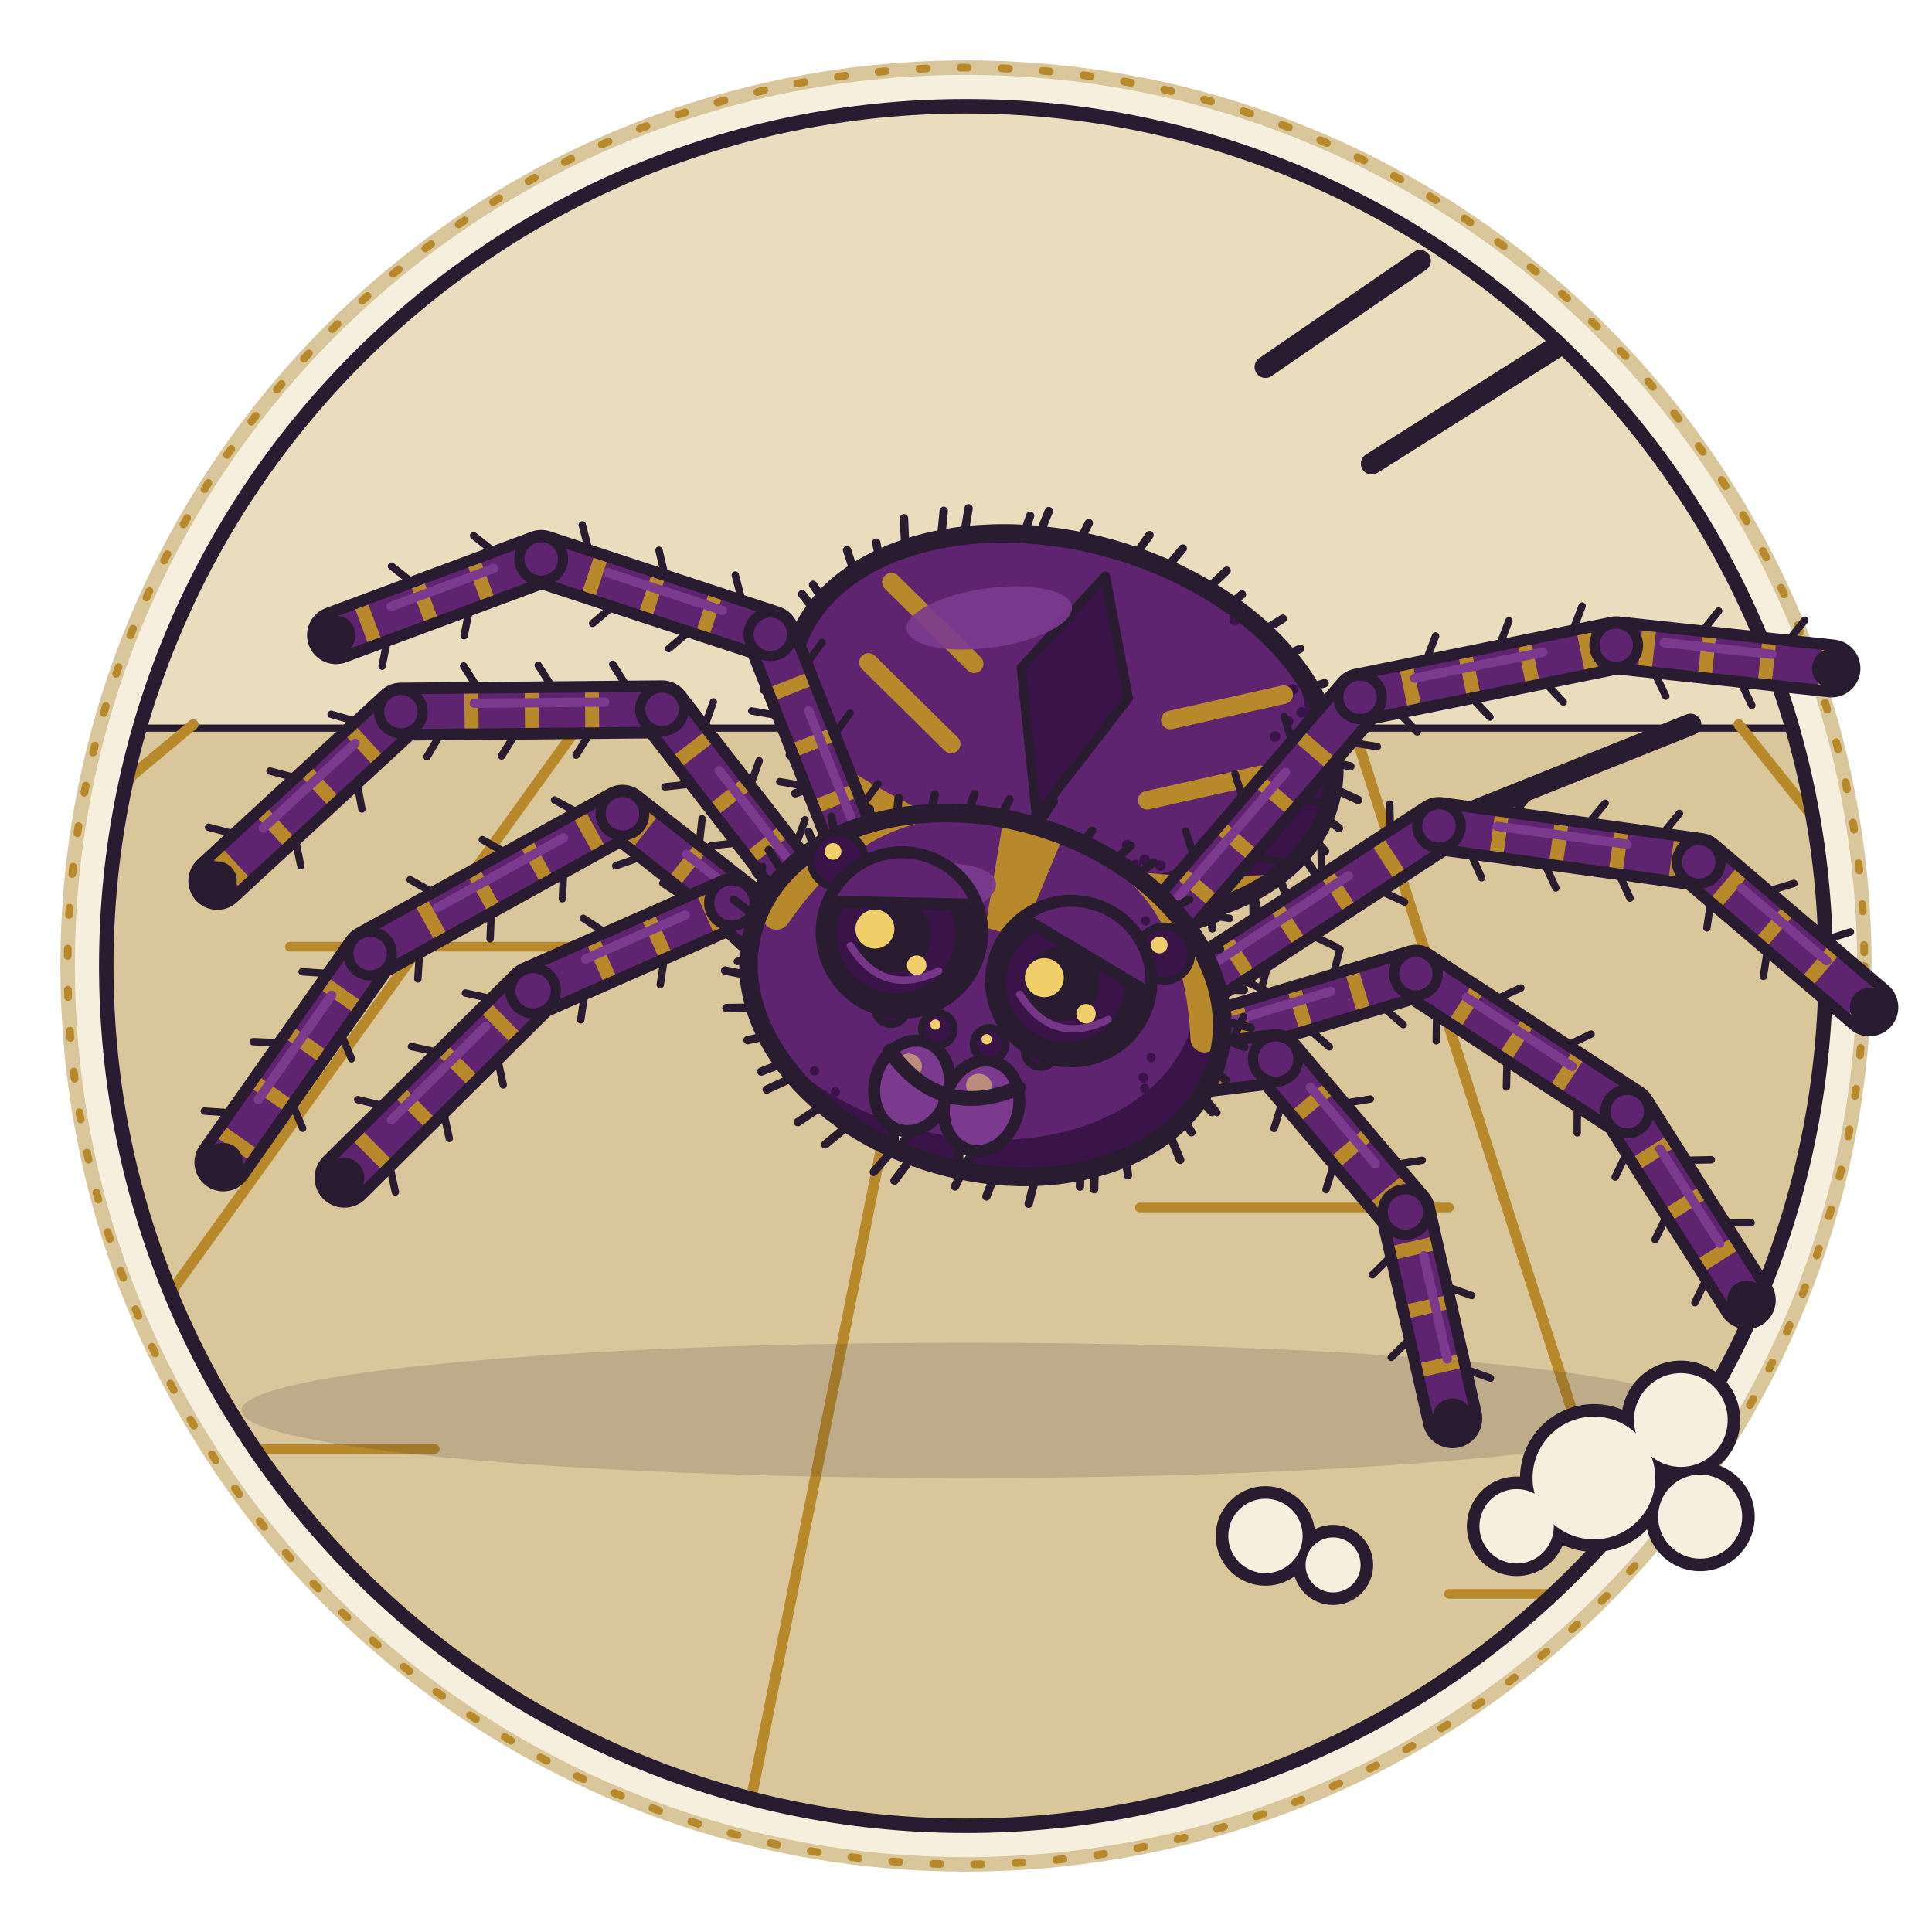
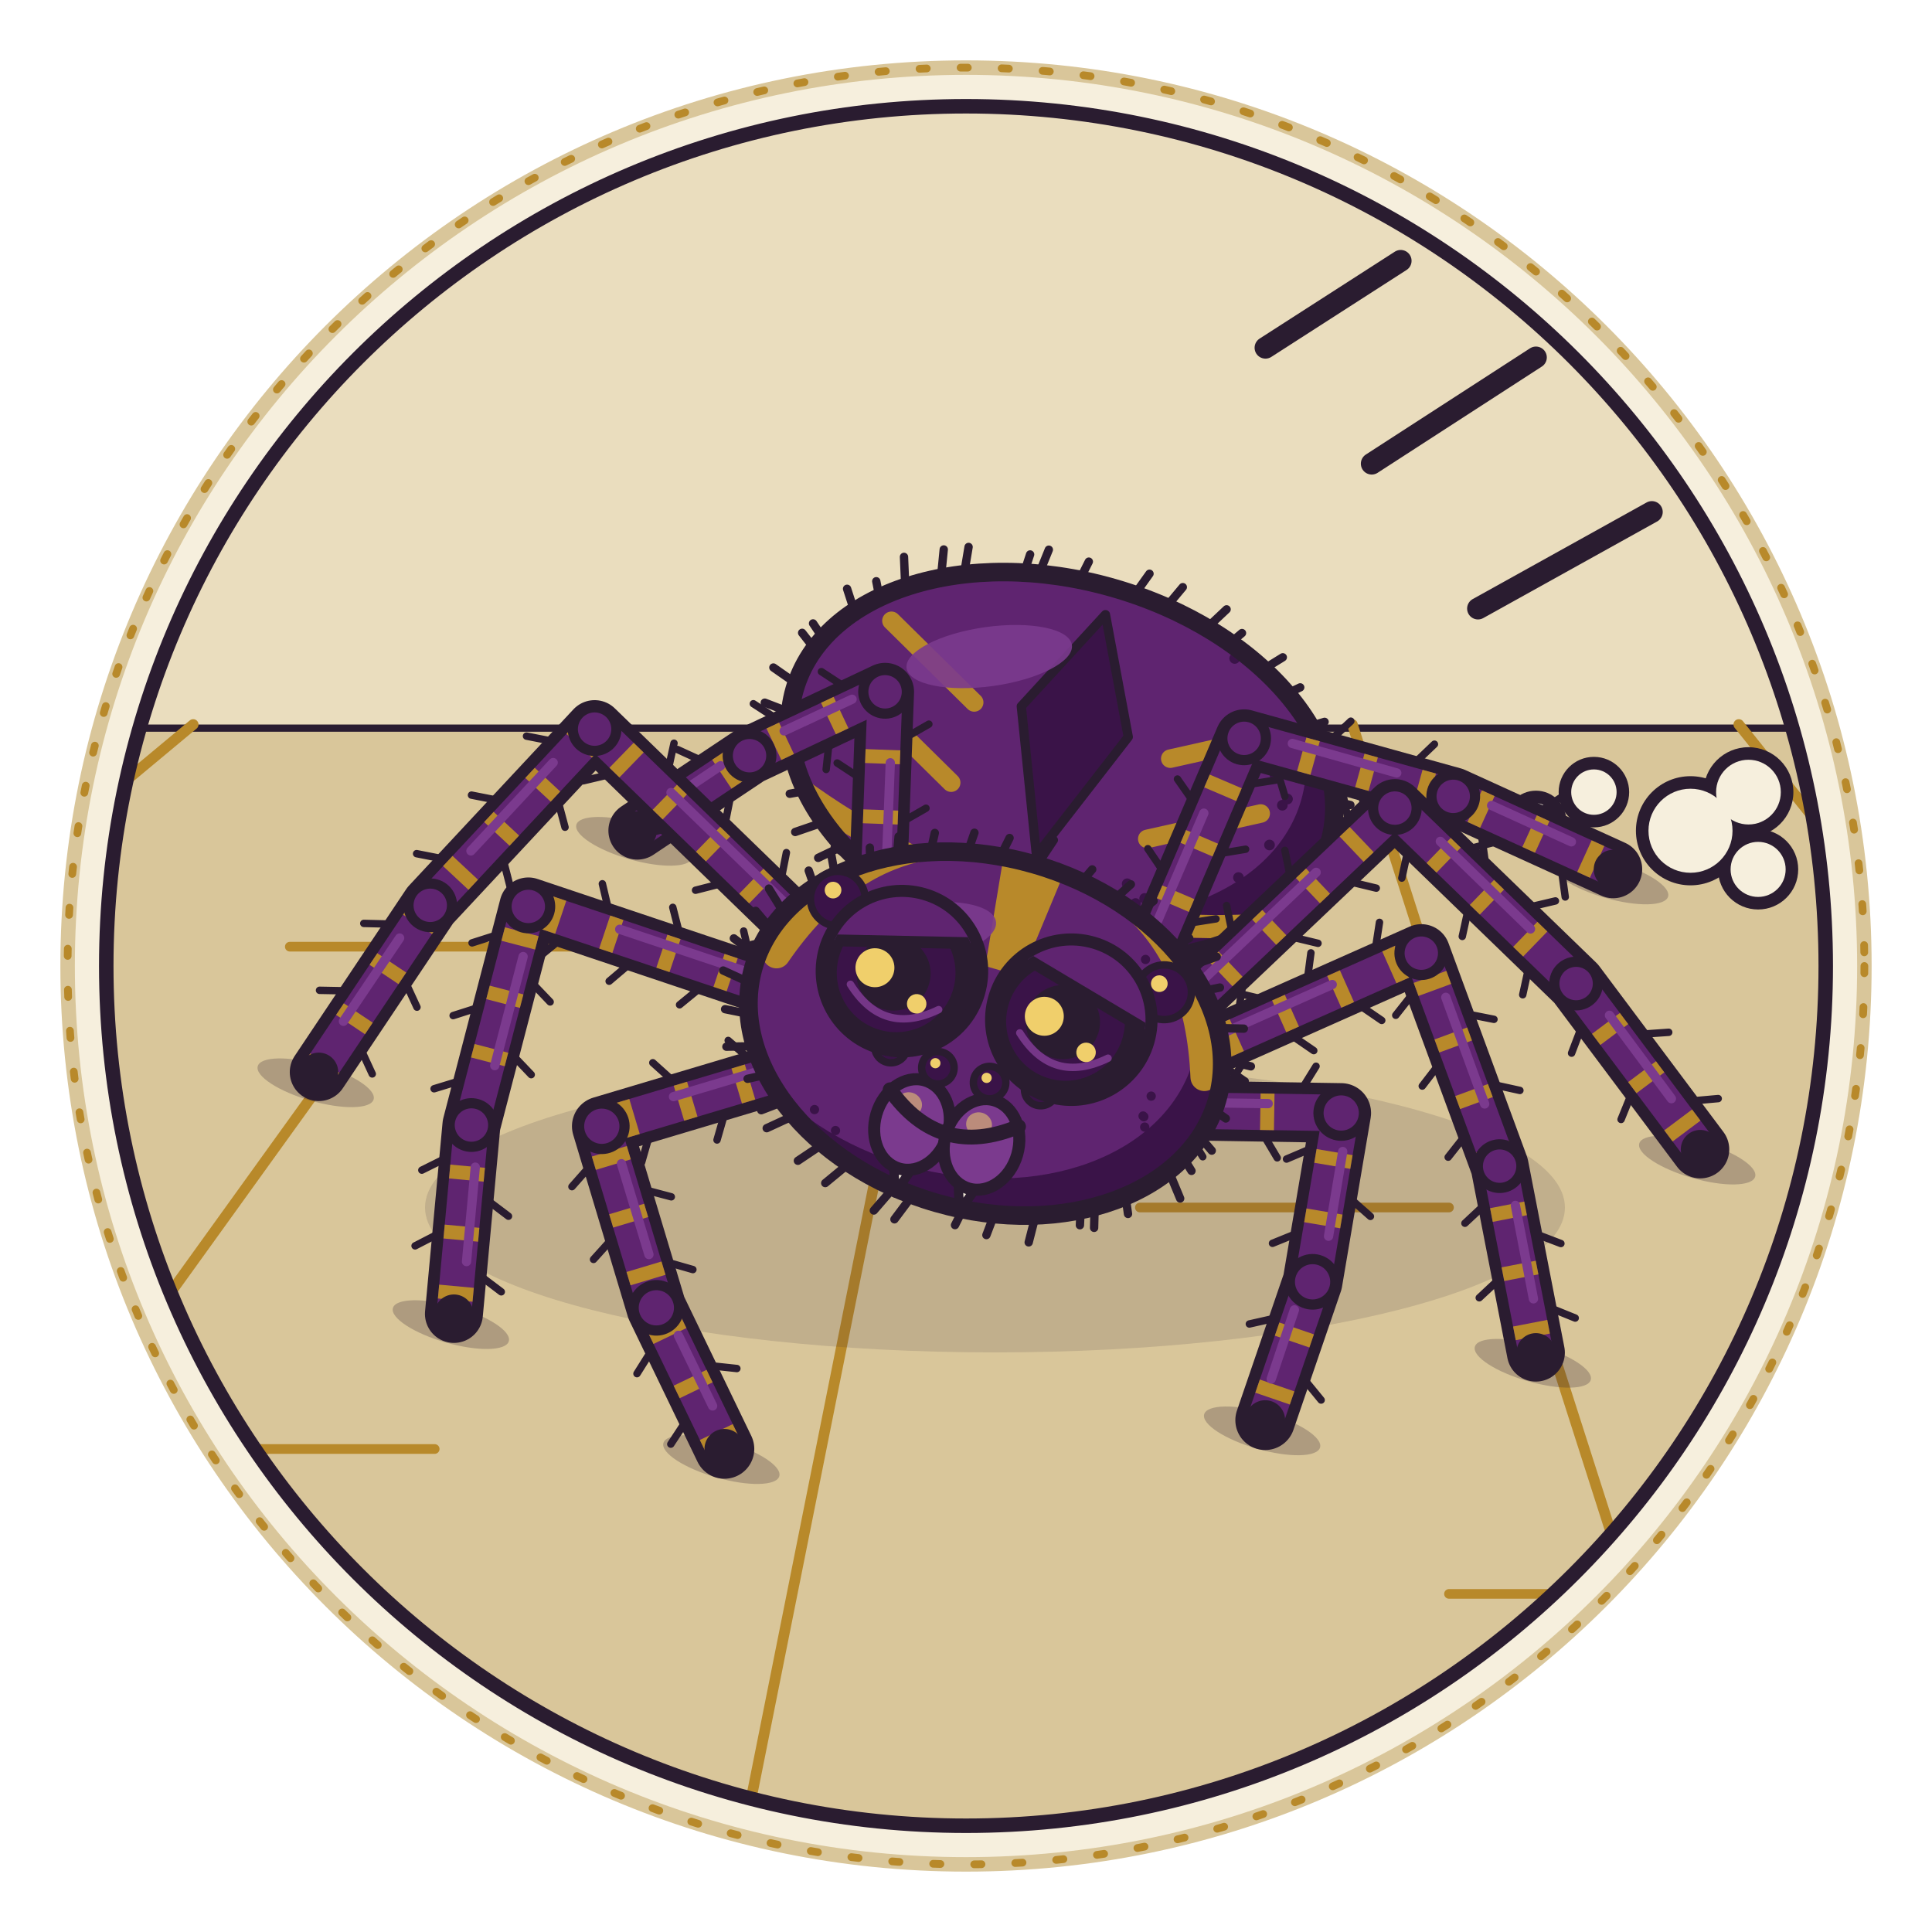
<svg xmlns="http://www.w3.org/2000/svg" viewBox="0 0 400 400" role="img" aria-labelledby="species-wolf-title">
  <clipPath id="sp-wolf-cam0">
    <circle cx="200" cy="200" r="178" fill="#000" />
  </clipPath>
  <circle cx="200" cy="200" r="186" fill="#f6efdd" stroke="#d9c69a" stroke-width="3" />
  <circle cx="200" cy="200" r="178" fill="#eaddbe" stroke="#d9c69a" stroke-width="2.5" />
  <g clip-path="url(#sp-wolf-cam0)">
    <path d="M0 150 L400 150 L400 400 L0 400 Z" fill="#d9c69a" />
    <path d="M0 150 L400 150" stroke="#2a1c30" stroke-width="3" stroke-linecap="round" />
    <path d="M0 150 L400 150 L400 110 L0 110 Z" fill="#eaddbe" />
    <path d="M120 150 L-60 400" stroke="#b8892a" stroke-width="2.2" stroke-linecap="round" />
    <path d="M200 150 L150 400" stroke="#b8892a" stroke-width="2.2" stroke-linecap="round" />
    <path d="M280 150 L360 400" stroke="#b8892a" stroke-width="2.2" stroke-linecap="round" />
    <path d="M360 150 L560 400" stroke="#b8892a" stroke-width="2.2" stroke-linecap="round" />
    <path d="M40 150 L-260 400" stroke="#b8892a" stroke-width="2.2" stroke-linecap="round" />
    <path d="M60 196 L120 196" stroke="#b8892a" stroke-width="2" stroke-linecap="round" />
    <path d="M236 250 L300 250" stroke="#b8892a" stroke-width="2" stroke-linecap="round" />
    <path d="M300 330 L390 330" stroke="#b8892a" stroke-width="2" stroke-linecap="round" />
    <path d="M20 300 L90 300" stroke="#b8892a" stroke-width="2" stroke-linecap="round" />
  </g>
  <circle cx="200" cy="200" r="178" fill="none" stroke="#2a1c30" stroke-width="3" />
  <circle cx="200" cy="200" r="186" fill="none" stroke="#b8892a" stroke-width="1.6" stroke-dasharray="1.5 7" stroke-linecap="round" />
-   <ellipse cx="200" cy="292" rx="150" ry="14" fill="#2a1c30" opacity="0.16" />
-   <circle cx="330" cy="306" r="15.3" fill="#2a1c30" />
-   <circle cx="348" cy="294" r="12.3" fill="#2a1c30" />
-   <circle cx="352" cy="314" r="11.3" fill="#2a1c30" />
-   <circle cx="314" cy="316" r="10.3" fill="#2a1c30" />
-   <circle cx="330" cy="306" r="12.7" fill="#f6efdd" />
-   <circle cx="348" cy="294" r="9.7" fill="#f6efdd" />
-   <circle cx="352" cy="314" r="8.7" fill="#f6efdd" />
-   <circle cx="314" cy="316" r="7.7" fill="#f6efdd" />
-   <circle cx="262" cy="318" r="10.3" fill="#2a1c30" />
-   <circle cx="276" cy="324" r="8.3" fill="#2a1c30" />
-   <circle cx="262" cy="318" r="7.7" fill="#f6efdd" />
-   <circle cx="276" cy="324" r="5.7" fill="#f6efdd" />
-   <path d="M284 96 L322 72" stroke="#2a1c30" stroke-width="4.5" stroke-linecap="round" />
-   <path d="M300 170 L350 150" stroke="#2a1c30" stroke-width="4.5" stroke-linecap="round" />
-   <path d="M262 76 L294 54" stroke="#2a1c30" stroke-width="4.5" stroke-linecap="round" />
-   <g transform="translate(204 206) rotate(16) scale(0.96 0.96)">
+   <ellipse cx="206" cy="250" rx="118" ry="30" fill="#2a1c30" opacity="0.14" />
+   <circle cx="350" cy="172" r="11.3" fill="#2a1c30" />
+   <circle cx="362" cy="164" r="9.3" fill="#2a1c30" />
+   <circle cx="364" cy="180" r="8.3" fill="#2a1c30" />
+   <circle cx="350" cy="172" r="8.7" fill="#f6efdd" />
+   <circle cx="362" cy="164" r="6.7" fill="#f6efdd" />
+   <circle cx="364" cy="180" r="5.7" fill="#f6efdd" />
+   <circle cx="330" cy="164" r="7.3" fill="#2a1c30" />
+   <circle cx="318" cy="170" r="6.3" fill="#2a1c30" />
+   <circle cx="330" cy="164" r="4.7" fill="#f6efdd" />
+   <circle cx="318" cy="170" r="3.7" fill="#f6efdd" />
+   <path d="M284 96 L318 74" stroke="#2a1c30" stroke-width="4.5" stroke-linecap="round" />
+   <path d="M306 126 L342 106" stroke="#2a1c30" stroke-width="4.5" stroke-linecap="round" />
+   <path d="M262 72 L290 54" stroke="#2a1c30" stroke-width="4.5" stroke-linecap="round" />
+   <g transform="translate(204 214) rotate(16) scale(0.96 0.96)">
+     <ellipse cx="81" cy="65.9" rx="13" ry="4" fill="#2a1c30" opacity="0.25" />
+     <ellipse cx="133.1" cy="35.8" rx="13" ry="4" fill="#2a1c30" opacity="0.25" />
+     <ellipse cx="155.1" cy="-16.1" rx="13" ry="4" fill="#2a1c30" opacity="0.25" />
+     <ellipse cx="120.4" cy="-69" rx="13" ry="4" fill="#2a1c30" opacity="0.25" />
+     <ellipse cx="-29.4" cy="104" rx="13" ry="4" fill="#2a1c30" opacity="0.25" />
+     <ellipse cx="-93.5" cy="92.1" rx="13" ry="4" fill="#2a1c30" opacity="0.25" />
+     <ellipse cx="-135.9" cy="50" rx="13" ry="4" fill="#2a1c30" opacity="0.25" />
+     <ellipse cx="-84.2" cy="-19" rx="13" ry="4" fill="#2a1c30" opacity="0.25" />
    <g transform="rotate(0 0 -60)">
      <clipPath id="sp-wolf-c1">
        <ellipse cx="0" cy="-60" rx="60" ry="40" fill="#000" />
      </clipPath>
      <ellipse cx="0" cy="-60" rx="60" ry="40" fill="#3a1348" />
      <g clip-path="url(#sp-wolf-c1)">
        <ellipse cx="-9.6" cy="-67.2" rx="61.2" ry="40.8" fill="#5f2470" />
        <path d="M28.6 -37.2h0M43.2 -47.4h0M29.4 -92.6h0M6 -30.3h0M-31.1 -31.6h0M36.2 -59.1h0M48 -65h0M48.7 -66.6h0M44.7 -70.8h0M23.4 -35.9h0M-32.7 -32h0M-33.8 -31.2h0M-22.2 -34.4h0M20.5 -39.5h0M48.8 -77.4h0M25 -37.5h0M45.6 -81.6h0M46.5 -74.7h0M47.7 -56h0M-32.2 -32h0" stroke="#3a1348" stroke-width="2.3" stroke-linecap="round" />
        <path d="M0 -94 L12 -70 L0 -40 L-12 -70 Z" fill="#3a1348" stroke="#2a1c30" stroke-width="2" stroke-linecap="round" stroke-linejoin="round" />
        <path d="M-44 -80 L-22 -68 M44 -80 L22 -68" fill="none" stroke="#b8892a" stroke-width="4" stroke-linecap="round" stroke-linejoin="round" />
        <path d="M-44 -62 L-22 -50 M44 -62 L22 -50" fill="none" stroke="#b8892a" stroke-width="4" stroke-linecap="round" stroke-linejoin="round" />
        <path d="M-54 -40 Q0 -20 54 -40" fill="none" stroke="#b8892a" stroke-width="5" stroke-linecap="round" stroke-linejoin="round" />
        <ellipse cx="-21.6" cy="-78.4" rx="18" ry="6.4" fill="#7b3a8e" transform="rotate(-24 -21.6 -78.4)" opacity="0.9" />
      </g>
      <path d="M58.9 -57.4 L63.4 -55.6M57.9 -52.5 L61.9 -50M56.5 -48.8 L61.8 -44.2M53 -43 L56.8 -38.1M48.9 -38.2 L52.1 -32.3M41.5 -32.3 L43.1 -27.3M37.7 -30 L38.9 -25.3M28.8 -26 L29.3 -19.1M23 -24.1 L23 -18.2M12.7 -21.9 L11.8 -15.4M5.2 -21.2 L3.7 -14.9M-3.4 -21.1 L-5.1 -15.7M-8.8 -21.4 L-10.4 -17.3M-21.6 -23.7 L-24.3 -19.1M-26.9 -25.3 L-30.6 -20M-35 -28.6 L-37.8 -25.4M-39.8 -31.2 L-45.1 -26.5M-45.1 -34.9 L-51.4 -30.5M-50.7 -40.1 L-54.8 -38.1M-55.4 -46.5 L-60.1 -45.4M-57.3 -50.6 L-64.1 -50.1M-58.5 -54.9 L-65.4 -55.5M-59 -61 L-65.7 -63.3M-57.4 -69 L-61.8 -72.2M-56.3 -71.6 L-60.1 -74.8M-51.6 -78.8 L-55.1 -84M-47.4 -83.2 L-49.5 -87.3M-42.8 -86.8 L-45.2 -94M-36.1 -90.8 L-37.4 -97.9M-31.6 -92.9 L-32.4 -99.9M-19.4 -96.8 L-19.2 -102M-16.3 -97.5 L-15.6 -104.1M-7.6 -98.7 L-6.6 -104M4.5 -98.9 L6.7 -105.1M11.7 -98.2 L14.4 -104.3M21.3 -96.4 L24.8 -102.3M27 -94.7 L29.4 -98.3M35.3 -91.3 L39.3 -95.7M41.5 -87.7 L44.7 -90.5M48.2 -82.5 L51.8 -84.8M51.4 -79.1 L55.5 -81M54.5 -74.9 L60.2 -76.5M57.5 -68.8 L62.1 -69.1M58.7 -63.7 L65.7 -62.6" stroke="#2a1c30" stroke-width="1.8" stroke-linecap="round" fill="none" />
      <ellipse cx="0" cy="-60" rx="60" ry="40" fill="none" stroke="#2a1c30" stroke-width="4" />
    </g>
    <g>
-       <path d="M26 -10 L60 -84 L110 -110 L156 -118" fill="none" stroke="#2a1c30" stroke-width="12.5" stroke-linecap="round" stroke-linejoin="round" />
-       <path d="M26 -10 L60 -84 L110 -110 L156 -118" fill="none" stroke="#5f2470" stroke-width="7.5" stroke-linecap="round" stroke-linejoin="round" />
-       <path d="M26 -10 L60 -84 L110 -110 L156 -118" fill="none" stroke="#b8892a" stroke-width="7.5" stroke-dasharray="3 10" stroke-linejoin="round" />
-       <path d="M32 -27 L49 -64M70.2 -91.2 L95.2 -104.2M119.8 -113.4 L142.8 -117.4" stroke="#7b3a8e" stroke-width="2" stroke-linecap="round" fill="none" />
-       <path d="M34.6 -15 L39.3 -15.6M27.6 -27.2 L25 -31.1M41.4 -29.8 L46.1 -30.4M34.4 -42 L31.8 -45.9M48.2 -44.6 L52.9 -45.2M41.2 -56.8 L38.6 -60.7M55 -59.4 L59.7 -60M48 -71.6 L45.4 -75.5M61.8 -74.2 L66.5 -74.8M69.8 -82.6 L73.9 -80.2M71.6 -96.5 L72 -101.2M84.1 -90 L88.1 -87.6M85.9 -104 L86.3 -108.7M98.4 -97.5 L102.4 -95.1M100.2 -111.4 L100.6 -116.1M120.2 -105.9 L123.3 -102.4M127.4 -118.9 L129.2 -123.2M138.6 -109.1 L141.7 -105.6M145.8 -122.1 L147.6 -126.4" stroke="#2a1c30" stroke-width="1.6" stroke-linecap="round" fill="none" />
-       <circle cx="60" cy="-84" r="4.7" fill="#5f2470" stroke="#2a1c30" stroke-width="2.2" />
-       <circle cx="110" cy="-110" r="4.7" fill="#5f2470" stroke="#2a1c30" stroke-width="2.2" />
-       <circle cx="156" cy="-118" r="4.2" fill="#2a1c30" />
-     </g>
-     <g>
-       <path d="M-26 -10 L-66 -62 L-118 -64 L-156 -36" fill="none" stroke="#2a1c30" stroke-width="12.5" stroke-linecap="round" stroke-linejoin="round" />
-       <path d="M-26 -10 L-66 -62 L-118 -64 L-156 -36" fill="none" stroke="#5f2470" stroke-width="7.5" stroke-linecap="round" stroke-linejoin="round" />
-       <path d="M-26 -10 L-66 -62 L-118 -64 L-156 -36" fill="none" stroke="#b8892a" stroke-width="7.5" stroke-dasharray="3 10" stroke-linejoin="round" />
-       <path d="M-33.5 -22.4 L-53.5 -48.4M-77.4 -64.1 L-103.4 -65.1M-127.3 -59.2 L-146.3 -45.2" stroke="#7b3a8e" stroke-width="2" stroke-linecap="round" fill="none" />
-       <path d="M-26.4 -20 L-24.8 -24.4M-40.6 -19.5 L-45.3 -19M-36.4 -33 L-34.8 -37.4M-50.6 -32.5 L-55.3 -32M-46.4 -46 L-44.8 -50.4M-60.6 -45.5 L-65.3 -45M-56.4 -59 L-54.8 -63.4M-74.4 -68.1 L-76.8 -72.2M-83.6 -56.9 L-86.2 -53M-91.8 -68.7 L-94.1 -72.8M-100.9 -57.6 L-103.5 -53.7M-109.1 -69.4 L-111.5 -73.5M-129 -63 L-133.4 -64.8M-129.8 -48.2 L-129.4 -43.5M-144.2 -51.8 L-148.6 -53.6M-145 -37 L-144.6 -32.3" stroke="#2a1c30" stroke-width="1.6" stroke-linecap="round" fill="none" />
-       <circle cx="-66" cy="-62" r="4.7" fill="#5f2470" stroke="#2a1c30" stroke-width="2.2" />
-       <circle cx="-118" cy="-64" r="4.7" fill="#5f2470" stroke="#2a1c30" stroke-width="2.2" />
-       <circle cx="-156" cy="-36" r="4.2" fill="#2a1c30" />
-     </g>
-     <g>
-       <path d="M32 -2 L84 -62 L140 -70 L184 -50" fill="none" stroke="#2a1c30" stroke-width="12.5" stroke-linecap="round" stroke-linejoin="round" />
-       <path d="M32 -2 L84 -62 L140 -70 L184 -50" fill="none" stroke="#5f2470" stroke-width="7.5" stroke-linecap="round" stroke-linejoin="round" />
-       <path d="M32 -2 L84 -62 L140 -70 L184 -50" fill="none" stroke="#b8892a" stroke-width="7.5" stroke-dasharray="3 10" stroke-linejoin="round" />
-       <path d="M42.2 -16.3 L68.2 -46.3M96.1 -65.4 L124.1 -69.4M150.4 -67.1 L172.4 -57.1" stroke="#7b3a8e" stroke-width="2" stroke-linecap="round" fill="none" />
-       <path d="M42.1 -4.9 L46.8 -4.2M39.2 -19.1 L37.8 -23.6M53.7 -18.2 L58.3 -17.5M50.8 -32.4 L49.4 -36.9M65.2 -31.6 L69.9 -30.8M62.3 -45.8 L60.9 -50.3M76.8 -44.9 L81.4 -44.2M73.9 -59.1 L72.5 -63.6M92.8 -57.5 L95.9 -53.8M99.2 -70 L101.1 -74.3M108.8 -59.7 L111.9 -56.1M115.2 -72.3 L117.1 -76.6M124.8 -62 L127.9 -58.4M131.2 -74.5 L133.1 -78.9M145 -61.4 L145.6 -56.8M157 -68.6 L161 -71.2M159.6 -54.8 L160.2 -50.1M171.7 -61.9 L175.6 -64.5M174.3 -48.1 L174.9 -43.4" stroke="#2a1c30" stroke-width="1.6" stroke-linecap="round" fill="none" />
-       <circle cx="84" cy="-62" r="4.7" fill="#5f2470" stroke="#2a1c30" stroke-width="2.2" />
-       <circle cx="140" cy="-70" r="4.7" fill="#5f2470" stroke="#2a1c30" stroke-width="2.2" />
-       <circle cx="184" cy="-50" r="4.2" fill="#2a1c30" />
-     </g>
-     <g>
-       <path d="M-32 -2 L-84 -40 L-138 -24 L-166 22" fill="none" stroke="#2a1c30" stroke-width="12.5" stroke-linecap="round" stroke-linejoin="round" />
-       <path d="M-32 -2 L-84 -40 L-138 -24 L-166 22" fill="none" stroke="#5f2470" stroke-width="7.5" stroke-linecap="round" stroke-linejoin="round" />
-       <path d="M-32 -2 L-84 -40 L-138 -24 L-166 22" fill="none" stroke="#b8892a" stroke-width="7.5" stroke-dasharray="3 10" stroke-linejoin="round" />
-       <path d="M-42.5 -11.7 L-68.5 -30.7M-96.3 -38.1 L-123.3 -30.1M-145.6 -14.7 L-159.6 8.3" stroke="#7b3a8e" stroke-width="2" stroke-linecap="round" fill="none" />
-       <path d="M-35.1 -11.4 L-34.8 -16.1M-48.4 -6.9 L-52.8 -5.1M-48.1 -20.9 L-47.8 -25.6M-61.4 -16.4 L-65.8 -14.6M-61.1 -30.4 L-60.8 -35.1M-74.4 -25.9 L-78.8 -24.1M-74.1 -39.9 L-73.8 -44.6M-93.3 -43.2 L-96.9 -46.4M-97.8 -29.9 L-99.1 -25.4M-108.8 -38.7 L-112.3 -41.8M-113.2 -25.3 L-114.5 -20.8M-124.2 -34.1 L-127.7 -37.2M-128.7 -20.8 L-129.9 -16.2M-147.6 -19.3 L-152.3 -19.3M-142.4 -5.7 L-140.3 -1.5M-156.9 -4 L-161.6 -3.9M-151.8 9.7 L-149.6 13.9M-166.2 11.3 L-171 11.4" stroke="#2a1c30" stroke-width="1.6" stroke-linecap="round" fill="none" />
-       <circle cx="-84" cy="-40" r="4.7" fill="#5f2470" stroke="#2a1c30" stroke-width="2.2" />
-       <circle cx="-138" cy="-24" r="4.7" fill="#5f2470" stroke="#2a1c30" stroke-width="2.2" />
-       <circle cx="-166" cy="22" r="4.2" fill="#2a1c30" />
-     </g>
-     <g>
-       <path d="M32 6 L88 -30 L140 -14 L176 18" fill="none" stroke="#2a1c30" stroke-width="12.5" stroke-linecap="round" stroke-linejoin="round" />
-       <path d="M32 6 L88 -30 L140 -14 L176 18" fill="none" stroke="#5f2470" stroke-width="7.5" stroke-linecap="round" stroke-linejoin="round" />
-       <path d="M32 6 L88 -30 L140 -14 L176 18" fill="none" stroke="#b8892a" stroke-width="7.5" stroke-dasharray="3 10" stroke-linejoin="round" />
-       <path d="M43.4 -3.3 L71.4 -21.3M99.9 -28.1 L125.9 -20.1M149 -8.2 L167 7.8" stroke="#7b3a8e" stroke-width="2" stroke-linecap="round" fill="none" />
-       <path d="M42.1 6.3 L46.4 8.3M42.9 -7.8 L42.8 -12.6M56.1 -2.7 L60.4 -0.7M56.9 -16.8 L56.8 -21.6M70.1 -11.7 L74.4 -9.7M70.9 -25.8 L70.8 -30.6M84.1 -20.7 L88.4 -18.7M95 -21.8 L96.2 -17.3M107 -30.2 L110.6 -33.3M112.3 -16.5 L113.5 -11.9M124.4 -24.8 L127.9 -27.9M129.6 -11.2 L130.9 -6.6M142.2 -4.4 L141.4 0.3M155.8 -7.6 L160.3 -9M154.2 6.3 L153.4 10.9M167.8 3 L172.3 1.7M166.2 17 L165.4 21.6" stroke="#2a1c30" stroke-width="1.6" stroke-linecap="round" fill="none" />
-       <circle cx="88" cy="-30" r="4.7" fill="#5f2470" stroke="#2a1c30" stroke-width="2.2" />
-       <circle cx="140" cy="-14" r="4.7" fill="#5f2470" stroke="#2a1c30" stroke-width="2.2" />
-       <circle cx="176" cy="18" r="4.2" fill="#2a1c30" />
-     </g>
-     <g>
-       <path d="M-32 6 L-86 -16 L-130 28 L-148 80" fill="none" stroke="#2a1c30" stroke-width="12.5" stroke-linecap="round" stroke-linejoin="round" />
-       <path d="M-32 6 L-86 -16 L-130 28 L-148 80" fill="none" stroke="#5f2470" stroke-width="7.5" stroke-linecap="round" stroke-linejoin="round" />
-       <path d="M-32 6 L-86 -16 L-130 28 L-148 80" fill="none" stroke="#b8892a" stroke-width="7.5" stroke-dasharray="3 10" stroke-linejoin="round" />
-       <path d="M-43.3 -0.4 L-70.3 -11.4M-96.8 -7.5 L-118.8 14.5M-135.5 38.9 L-144.5 64.9" stroke="#7b3a8e" stroke-width="2" stroke-linecap="round" fill="none" />
-       <path d="M-37.5 -2.5 L-38.4 -7.1M-49.6 5 L-53.4 7.8M-53 -8.8 L-53.8 -13.4M-65 -1.2 L-68.9 1.5M-68.4 -15 L-69.2 -19.7M-80.5 -7.5 L-84.3 -4.8M-96.4 -13.8 L-100.9 -14.8M-94.5 0.6 L-93.4 5.2M-108.9 -1.2 L-113.5 -2.3M-107.1 13.2 L-106 17.8M-121.5 11.4 L-126.1 10.3M-119.6 25.8 L-118.6 30.4M-138.4 34.8 L-143 35.8M-130.6 47.2 L-127.6 50.9M-144.4 52.1 L-149 53.2M-136.6 64.5 L-133.6 68.2M-150.4 69.5 L-155 70.5" stroke="#2a1c30" stroke-width="1.6" stroke-linecap="round" fill="none" />
-       <circle cx="-86" cy="-16" r="4.7" fill="#5f2470" stroke="#2a1c30" stroke-width="2.2" />
-       <circle cx="-130" cy="28" r="4.7" fill="#5f2470" stroke="#2a1c30" stroke-width="2.2" />
-       <circle cx="-148" cy="80" r="4.2" fill="#2a1c30" />
-     </g>
-     <g>
-       <path d="M26 12 L64 -4 L100 20 L122 60" fill="none" stroke="#2a1c30" stroke-width="12.875" stroke-linecap="round" stroke-linejoin="round" />
-       <path d="M26 12 L64 -4 L100 20 L122 60" fill="none" stroke="#5f2470" stroke-width="7.875" stroke-linecap="round" stroke-linejoin="round" />
-       <path d="M26 12 L64 -4 L100 20 L122 60" fill="none" stroke="#b8892a" stroke-width="7.875" stroke-dasharray="3 10" stroke-linejoin="round" />
-       <path d="M33.7 6.9 L52.7 -1.1M72.9 -0.2 L90.9 11.8M106.4 28 L117.4 48" stroke="#7b3a8e" stroke-width="2" stroke-linecap="round" fill="none" />
-       <path d="M35.9 14.3 L39.8 17M38.9 0.1 L39.6 -4.5M51.1 7.9 L55 10.6M54.1 -6.3 L54.8 -10.9M67.9 5.7 L67.8 10.5M81.7 0.7 L86 -1.3M82.3 15.3 L82.2 20.1M96.1 10.3 L100.4 8.3M99.2 30.9 L96.9 35M114 33.1 L118.7 33.4M108 46.9 L105.7 51M122.8 49.1 L127.5 49.4" stroke="#2a1c30" stroke-width="1.6" stroke-linecap="round" fill="none" />
-       <circle cx="64" cy="-4" r="4.9" fill="#5f2470" stroke="#2a1c30" stroke-width="2.2" />
-       <circle cx="100" cy="20" r="4.9" fill="#5f2470" stroke="#2a1c30" stroke-width="2.2" />
-       <circle cx="122" cy="60" r="4.3" fill="#2a1c30" />
-     </g>
-     <g>
-       <path d="M-26 12 L-58 -4 L-94 26 L-122 76" fill="none" stroke="#2a1c30" stroke-width="12.875" stroke-linecap="round" stroke-linejoin="round" />
-       <path d="M-26 12 L-58 -4 L-94 26 L-122 76" fill="none" stroke="#5f2470" stroke-width="7.875" stroke-linecap="round" stroke-linejoin="round" />
-       <path d="M-26 12 L-58 -4 L-94 26 L-122 76" fill="none" stroke="#b8892a" stroke-width="7.875" stroke-dasharray="3 10" stroke-linejoin="round" />
-       <path d="M-32.3 6.9 L-48.3 -1.1M-67 1.3 L-85 16.3M-101.7 36.2 L-115.7 61.2" stroke="#7b3a8e" stroke-width="2" stroke-linecap="round" fill="none" />
-       <path d="M-31.3 2.7 L-31.8 -2M-44.7 9.3 L-48.7 11.8M-47.3 -5.3 L-47.8 -10M-69 -2.6 L-73.5 -4M-68.6 12.6 L-68 17.2M-83.4 9.4 L-87.9 8M-83 24.6 L-82.4 29.2M-103.2 30.2 L-107.9 30.5M-96.8 43.2 L-94.6 47.3M-111.2 44.5 L-115.9 44.8M-104.8 57.5 L-102.6 61.6M-119.2 58.8 L-123.9 59M-112.8 71.8 L-110.6 75.9" stroke="#2a1c30" stroke-width="1.6" stroke-linecap="round" fill="none" />
-       <circle cx="-58" cy="-4" r="4.9" fill="#5f2470" stroke="#2a1c30" stroke-width="2.2" />
-       <circle cx="-94" cy="26" r="4.9" fill="#5f2470" stroke="#2a1c30" stroke-width="2.2" />
-       <circle cx="-122" cy="76" r="4.3" fill="#2a1c30" />
+       <path d="M28 -12 L36.1 -76.6 L82.9 -77 L120.4 -71.4" fill="none" stroke="#2a1c30" stroke-width="12.5" stroke-linecap="round" stroke-linejoin="round" />
+       <path d="M28 -12 L36.1 -76.6 L82.9 -77 L120.4 -71.4" fill="none" stroke="#5f2470" stroke-width="7.5" stroke-linecap="round" stroke-linejoin="round" />
+       <path d="M28 -12 L36.1 -76.6 L82.9 -77 L120.4 -71.4" fill="none" stroke="#b8892a" stroke-width="7.5" stroke-dasharray="3 10" stroke-linejoin="round" />
+       <path d="M28.1 -26.4 L32.2 -58.7M46.4 -78.4 L69.8 -78.5M91.4 -77.4 L110.1 -74.6" stroke="#7b3a8e" stroke-width="2" stroke-linecap="round" fill="none" />
+       <path d="M34.7 -19.4 L39 -21.3M24.3 -28.9 L20.7 -31.8M36.7 -35.5 L41 -37.5M26.3 -45 L22.7 -48M38.8 -51.7 L43 -53.7M28.4 -61.2 L24.7 -64.2M40.8 -67.8 L45.1 -69.8M45.5 -70.9 L48 -67M54.8 -82.5 L57.2 -86.5M64.2 -71.1 L66.7 -67.1M73.5 -82.6 L75.9 -86.7M91.4 -69.9 L93.3 -65.6M102.5 -79.9 L105.5 -83.4M110.2 -67.1 L112.1 -62.8" stroke="#2a1c30" stroke-width="1.6" stroke-linecap="round" fill="none" />
+       <circle cx="36.1" cy="-76.6" r="4.7" fill="#5f2470" stroke="#2a1c30" stroke-width="2.2" />
+       <circle cx="82.9" cy="-77" r="4.7" fill="#5f2470" stroke="#2a1c30" stroke-width="2.2" />
+       <circle cx="120.4" cy="-71.4" r="4.2" fill="#2a1c30" />
+     </g>
+     <g>
+       <path d="M-28 -12 L-41.1 -64.9 L-65.4 -43.6 L-84.2 -21.4" fill="none" stroke="#2a1c30" stroke-width="12.5" stroke-linecap="round" stroke-linejoin="round" />
+       <path d="M-28 -12 L-41.1 -64.9 L-65.4 -43.6 L-84.2 -21.4" fill="none" stroke="#5f2470" stroke-width="7.5" stroke-linecap="round" stroke-linejoin="round" />
+       <path d="M-28 -12 L-41.1 -64.9 L-65.4 -43.6 L-84.2 -21.4" fill="none" stroke="#b8892a" stroke-width="7.5" stroke-dasharray="3 10" stroke-linejoin="round" />
+       <path d="M-29.3 -24 L-35.8 -50.5M-47.5 -61.4 L-59.7 -50.8M-70.8 -39.8 L-80.2 -28.7" stroke="#7b3a8e" stroke-width="2" stroke-linecap="round" fill="none" />
+       <path d="M-24.6 -22.2 L-21.3 -25.6M-37.9 -28.2 L-42.4 -29.7M-29 -39.8 L-25.7 -43.2M-42.3 -45.9 L-46.8 -47.3M-33.3 -57.5 L-30.1 -60.8M-51 -63.9 L-55.5 -65.3M-49.5 -49.9 L-48.7 -45.3M-63.1 -53.2 L-67.7 -54.6M-76.1 -39.9 L-80.7 -40.6M-73.5 -25.1 L-72.1 -20.6" stroke="#2a1c30" stroke-width="1.6" stroke-linecap="round" fill="none" />
+       <circle cx="-41.1" cy="-64.9" r="4.7" fill="#5f2470" stroke="#2a1c30" stroke-width="2.2" />
+       <circle cx="-65.4" cy="-43.6" r="4.7" fill="#5f2470" stroke="#2a1c30" stroke-width="2.2" />
+       <circle cx="-84.2" cy="-21.4" r="4.2" fill="#2a1c30" />
+     </g>
+     <g>
+       <path d="M32 -4 L71.5 -71.1 L119.5 -45.5 L155.1 -18.5" fill="none" stroke="#2a1c30" stroke-width="12.5" stroke-linecap="round" stroke-linejoin="round" />
+       <path d="M32 -4 L71.5 -71.1 L119.5 -45.5 L155.1 -18.5" fill="none" stroke="#5f2470" stroke-width="7.5" stroke-linecap="round" stroke-linejoin="round" />
+       <path d="M32 -4 L71.5 -71.1 L119.5 -45.5 L155.1 -18.5" fill="none" stroke="#b8892a" stroke-width="7.5" stroke-dasharray="3 10" stroke-linejoin="round" />
+       <path d="M39.3 -19.6 L59 -53.1M82.9 -66.9 L106.8 -54.1M128.3 -40.9 L146.1 -27.3" stroke="#7b3a8e" stroke-width="2" stroke-linecap="round" fill="none" />
+       <path d="M41.3 -8.5 L46.1 -8.7M35.8 -21.8 L33.7 -26M50.1 -23.4 L54.8 -23.6M44.6 -36.7 L42.4 -40.9M58.9 -38.3 L63.6 -38.5M53.4 -51.6 L51.2 -55.8M67.7 -53.2 L72.4 -53.4M62.2 -66.5 L60 -70.7M76.8 -61.7 L77.1 -57M90.2 -67.6 L94.3 -70M92.8 -53.2 L93.1 -48.5M106.2 -59.1 L110.3 -61.4M108.8 -44.7 L109.1 -40M123.1 -35.5 L122.7 -30.8M137.2 -39.3 L141.6 -40.9M137.4 -24.7 L136.9 -20M151.4 -28.4 L155.8 -30.1" stroke="#2a1c30" stroke-width="1.6" stroke-linecap="round" fill="none" />
+       <circle cx="71.5" cy="-71.1" r="4.7" fill="#5f2470" stroke="#2a1c30" stroke-width="2.2" />
+       <circle cx="119.5" cy="-45.5" r="4.7" fill="#5f2470" stroke="#2a1c30" stroke-width="2.2" />
+       <circle cx="155.1" cy="-18.5" r="4.2" fill="#2a1c30" />
+     </g>
+     <g>
+       <path d="M-32 -4 L-99.1 -39.9 L-122.7 6.4 L-135.9 47.6" fill="none" stroke="#2a1c30" stroke-width="12.5" stroke-linecap="round" stroke-linejoin="round" />
+       <path d="M-32 -4 L-99.1 -39.9 L-122.7 6.4 L-135.9 47.6" fill="none" stroke="#5f2470" stroke-width="7.5" stroke-linecap="round" stroke-linejoin="round" />
+       <path d="M-32 -4 L-99.1 -39.9 L-122.7 6.4 L-135.9 47.6" fill="none" stroke="#b8892a" stroke-width="7.5" stroke-dasharray="3 10" stroke-linejoin="round" />
+       <path d="M-46 -13.4 L-79.5 -31.3M-105.7 -30.5 L-117.5 -7.3M-127.1 15 L-133.8 35.6" stroke="#7b3a8e" stroke-width="2" stroke-linecap="round" fill="none" />
+       <path d="M-36.7 -13.1 L-37.1 -17.8M-49.6 -6.9 L-53.7 -4.6M-51.6 -21 L-52 -25.7M-64.5 -14.9 L-68.6 -12.5M-66.5 -29 L-66.9 -33.7M-79.4 -22.9 L-83.5 -20.5M-81.5 -37 L-81.8 -41.7M-94.3 -30.8 L-98.4 -28.5M-108.1 -34.8 L-112.8 -34.4M-101.8 -21.8 L-99.4 -17.8M-116 -19.3 L-120.7 -18.9M-109.7 -6.4 L-107.3 -2.3M-123.9 -3.9 L-128.6 -3.5M-130.8 12.9 L-135.4 14.1M-122.5 24.7 L-119.4 28.3M-136.1 29.4 L-140.6 30.6M-127.8 41.2 L-124.7 44.8" stroke="#2a1c30" stroke-width="1.6" stroke-linecap="round" fill="none" />
+       <circle cx="-99.1" cy="-39.9" r="4.7" fill="#5f2470" stroke="#2a1c30" stroke-width="2.2" />
+       <circle cx="-122.7" cy="6.4" r="4.7" fill="#5f2470" stroke="#2a1c30" stroke-width="2.2" />
+       <circle cx="-135.9" cy="47.6" r="4.2" fill="#2a1c30" />
+     </g>
+     <g>
+       <path d="M30 4 L85.6 -42.6 L114.5 -3.1 L133.1 33.4" fill="none" stroke="#2a1c30" stroke-width="12.5" stroke-linecap="round" stroke-linejoin="round" />
+       <path d="M30 4 L85.6 -42.6 L114.5 -3.1 L133.1 33.4" fill="none" stroke="#5f2470" stroke-width="7.5" stroke-linecap="round" stroke-linejoin="round" />
+       <path d="M30 4 L85.6 -42.6 L114.5 -3.1 L133.1 33.4" fill="none" stroke="#b8892a" stroke-width="7.5" stroke-dasharray="3 10" stroke-linejoin="round" />
+       <path d="M41.2 -7.5 L69 -30.8M93.3 -34.9 L107.7 -15.1M120.1 4.1 L129.4 22.4" stroke="#7b3a8e" stroke-width="2" stroke-linecap="round" fill="none" />
+       <path d="M39.9 3.2 L44.4 4.7M38.7 -10.8 L38 -15.4M52.2 -7.1 L56.7 -5.6M51 -21.1 L50.4 -25.8M64.6 -17.5 L69.1 -16M63.4 -31.4 L62.7 -36.1M76.9 -27.8 L81.4 -26.3M75.7 -41.8 L75.1 -46.5M85.8 -32.6 L84 -28.2M99.9 -32.8 L104.6 -33.2M95.4 -19.4 L93.7 -15.1M109.5 -19.7 L114.2 -20M105.1 -6.3 L103.3 -1.9M113.1 6.8 L110.7 10.8M127.1 8.9 L131.8 9.3M120.5 21.4 L118.1 25.4M134.5 23.4 L139.2 23.9" stroke="#2a1c30" stroke-width="1.6" stroke-linecap="round" fill="none" />
+       <circle cx="85.6" cy="-42.6" r="4.7" fill="#5f2470" stroke="#2a1c30" stroke-width="2.2" />
+       <circle cx="114.5" cy="-3.1" r="4.7" fill="#5f2470" stroke="#2a1c30" stroke-width="2.2" />
+       <circle cx="133.1" cy="33.4" r="4.2" fill="#2a1c30" />
+     </g>
+     <g>
+       <path d="M-30 4 L-102.3 0.8 L-101.1 49.5 L-93.5 89.7" fill="none" stroke="#2a1c30" stroke-width="12.5" stroke-linecap="round" stroke-linejoin="round" />
+       <path d="M-30 4 L-102.3 0.8 L-101.1 49.5 L-93.5 89.7" fill="none" stroke="#5f2470" stroke-width="7.5" stroke-linecap="round" stroke-linejoin="round" />
+       <path d="M-30 4 L-102.3 0.8 L-101.1 49.5 L-93.5 89.7" fill="none" stroke="#b8892a" stroke-width="7.5" stroke-dasharray="3 10" stroke-linejoin="round" />
+       <path d="M-45.8 1.7 L-82 0.1M-100.4 11.5 L-99.8 35.8M-97.8 58 L-94 78.1" stroke="#7b3a8e" stroke-width="2" stroke-linecap="round" fill="none" />
+       <path d="M-37.8 -2.1 L-40.1 -6.2M-46.3 9 L-49 12.9M-53.9 -2.8 L-56.2 -6.9M-62.4 8.3 L-65.1 12.2M-69.9 -3.5 L-72.3 -7.6M-78.5 7.6 L-81.1 11.5M-86 -4.2 L-88.3 -8.3M-94.5 6.9 L-97.2 10.8M-107.9 9.1 L-111.8 11.7M-96.2 16.9 L-92.1 19.3M-107.5 25.3 L-111.4 27.9M-95.8 33.1 L-91.7 35.5M-107 41.6 L-111 44.2M-105.2 58.6 L-108.7 61.8M-92.4 64.5 L-88 66.2M-102.2 74.7 L-105.6 77.9M-89.4 80.6 L-85 82.3" stroke="#2a1c30" stroke-width="1.6" stroke-linecap="round" fill="none" />
+       <circle cx="-102.3" cy="0.8" r="4.7" fill="#5f2470" stroke="#2a1c30" stroke-width="2.2" />
+       <circle cx="-101.1" cy="49.5" r="4.7" fill="#5f2470" stroke="#2a1c30" stroke-width="2.2" />
+       <circle cx="-93.5" cy="89.7" r="4.2" fill="#2a1c30" />
+     </g>
+     <g>
+       <path d="M24 10 L78.5 -4.7 L82.6 32 L81 63.5" fill="none" stroke="#2a1c30" stroke-width="12.875" stroke-linecap="round" stroke-linejoin="round" />
+       <path d="M24 10 L78.5 -4.7 L82.6 32 L81 63.5" fill="none" stroke="#5f2470" stroke-width="7.875" stroke-linecap="round" stroke-linejoin="round" />
+       <path d="M24 10 L78.5 -4.7 L82.6 32 L81 63.5" fill="none" stroke="#b8892a" stroke-width="7.875" stroke-dasharray="3 10" stroke-linejoin="round" />
+       <path d="M35.5 5.1 L62.8 -2.3M81.1 3.2 L83.2 21.6M80.5 38.9 L79.8 54.6" stroke="#7b3a8e" stroke-width="2" stroke-linecap="round" fill="none" />
+       <path d="M33.3 13.6 L36.8 16.8M38 0.1 L39.4 -4.4M48.9 9.4 L52.4 12.6M53.6 -4.1 L55 -8.7M64.5 5.2 L67.9 8.4M69.2 -8.3 L70.5 -12.9M73.6 5.1 L69.9 8.1M86.5 13 L90.7 15M75.7 23.5 L72 26.4M76.2 42.2 L72 44.5M87.5 53.3 L91.4 56" stroke="#2a1c30" stroke-width="1.6" stroke-linecap="round" fill="none" />
+       <circle cx="78.5" cy="-4.7" r="4.9" fill="#5f2470" stroke="#2a1c30" stroke-width="2.2" />
+       <circle cx="82.6" cy="32" r="4.9" fill="#5f2470" stroke="#2a1c30" stroke-width="2.2" />
+       <circle cx="81" cy="63.5" r="4.3" fill="#2a1c30" />
+     </g>
+     <g>
+       <path d="M-24 10 L-74 42 L-51.9 76.4 L-29.4 101.6" fill="none" stroke="#2a1c30" stroke-width="12.875" stroke-linecap="round" stroke-linejoin="round" />
+       <path d="M-24 10 L-74 42 L-51.9 76.4 L-29.4 101.6" fill="none" stroke="#5f2470" stroke-width="7.875" stroke-linecap="round" stroke-linejoin="round" />
+       <path d="M-24 10 L-74 42 L-51.9 76.4 L-29.4 101.6" fill="none" stroke="#b8892a" stroke-width="7.875" stroke-dasharray="3 10" stroke-linejoin="round" />
+       <path d="M-35.9 15.6 L-60.9 31.6M-67.7 48.6 L-56.6 65.8M-45.7 80.8 L-34.4 93.4" stroke="#7b3a8e" stroke-width="2" stroke-linecap="round" fill="none" />
+       <path d="M-34.3 9.6 L-38.6 7.6M-35.1 24.1 L-35 28.9M-48.6 18.7 L-52.9 16.7M-49.3 33.3 L-49.3 38M-62.9 27.9 L-67.2 25.8M-63.6 42.4 L-63.6 47.1M-74.6 52.1 L-76.6 56.3M-60.2 52.6 L-55.4 52.5M-65.7 65.8 L-67.8 70.1M-51.3 66.3 L-46.6 66.3M-50.7 86.7 L-52 91.2M-36.2 85 L-31.6 84.2M-39.4 99.3 L-40.8 103.8" stroke="#2a1c30" stroke-width="1.6" stroke-linecap="round" fill="none" />
+       <circle cx="-74" cy="42" r="4.9" fill="#5f2470" stroke="#2a1c30" stroke-width="2.2" />
+       <circle cx="-51.9" cy="76.4" r="4.9" fill="#5f2470" stroke="#2a1c30" stroke-width="2.2" />
+       <circle cx="-29.4" cy="101.6" r="4.3" fill="#2a1c30" />
    </g>
    <g transform="rotate(0 0 0)">
      <clipPath id="sp-wolf-c2">
        <ellipse cx="0" cy="0" rx="52" ry="38" fill="#000" />
      </clipPath>
      <ellipse cx="0" cy="0" rx="52" ry="38" fill="#3a1348" />
      <g clip-path="url(#sp-wolf-c2)">
        <ellipse cx="-8.3" cy="-6.8" rx="53" ry="38.8" fill="#5f2470" />
        <path d="M37.8 7.8h0M3.2 25.7h0M-25.3 29h0M-7.9 29.6h0M32 -28.5h0M41.9 -15.9h0M9.8 23.8h0M38.1 3.1h0M38.6 9.9h0M37.6 7.7h0M37.5 -24.5h0M37.5 -20.3h0M-30.9 25.9h0M-8.4 23.5h0M28.8 -24.9h0" stroke="#3a1348" stroke-width="2" stroke-linecap="round" />
        <path d="M-7 -40 L7 -40 L4 -14 L-4 -14 Z" fill="#b8892a" />
        <path d="M-48 -4 Q-40 -28 -22 -36" fill="none" stroke="#b8892a" stroke-width="6" stroke-linecap="round" stroke-linejoin="round" />
        <path d="M48 -4 Q40 -28 22 -36" fill="none" stroke="#b8892a" stroke-width="6" stroke-linecap="round" stroke-linejoin="round" />
        <ellipse cx="-18.7" cy="-17.5" rx="15.6" ry="6.1" fill="#7b3a8e" transform="rotate(-24 -18.7 -17.5)" opacity="0.9" />
      </g>
      <path d="M50.9 1.9 L54.9 3.3M49.8 8.1 L53.9 10.8M47.6 13.2 L50.9 16.2M45.5 16.7 L50.2 22.6M38.3 24.4 L40.3 28.9M32.7 28.4 L34.1 33.8M30 29.9 L31 34.1M21.2 33.7 L21.4 40.7M12.7 35.8 L12.2 41.7M6 36.7 L5.1 41.5M-5.1 36.8 L-7.8 43.9M-9.4 36.4 L-12.6 43.3M-19.9 34.1 L-24.3 40.5M-26.4 31.7 L-31.3 37.5M-33.9 27.6 L-39.7 32.6M-37 25.5 L-41.9 29.2M-42 21 L-46.6 23.5M-46 16 L-52.9 18.1M-49.1 9.9 L-55.4 10.4M-50.8 3.6 L-58.1 2.5M-50.9 -2.1 L-57.8 -4.8M-49.7 -8.3 L-54.9 -11.8M-48.1 -12.3 L-53.5 -17.2M-43.5 -19.3 L-46.3 -23.3M-40.1 -22.9 L-42.5 -27.8M-33.7 -27.7 L-35 -31.7M-28.7 -30.6 L-29.7 -35.7M-22.1 -33.3 L-22.4 -38.6M-14.5 -35.5 L-14.2 -41M-7.6 -36.6 L-6.6 -42M0.4 -37 L2.7 -44.2M10.5 -36.2 L12.4 -40.4M18.2 -34.6 L21.3 -39.6M23.5 -32.8 L27 -37.5M32.8 -28.3 L36.6 -31.9M37.2 -25.3 L43.4 -29.7M41.7 -21.3 L45.9 -23.5M46.8 -14.7 L53.3 -16.4M49.6 -8.7 L57 -9M50.5 -5.2 L56.8 -4.6" stroke="#2a1c30" stroke-width="1.8" stroke-linecap="round" fill="none" />
      <ellipse cx="0" cy="0" rx="52" ry="38" fill="none" stroke="#2a1c30" stroke-width="4" />
    </g>
    <path d="M-12 30.4 l2.8 8 l2.4 -7.2 Z" fill="#f6efdd" stroke="#2a1c30" stroke-width="2" stroke-linecap="round" stroke-linejoin="round" />
    <path d="M8 30.4 l-2.8 8 l-2.4 -7.2 Z" fill="#f6efdd" stroke="#2a1c30" stroke-width="2" stroke-linecap="round" stroke-linejoin="round" />
    <ellipse cx="-9.8" cy="23.2" rx="8" ry="9.9" fill="#7b3a8e" stroke="#2a1c30" stroke-width="2.6" />
    <ellipse cx="5.8" cy="23.2" rx="8" ry="9.9" fill="#7b3a8e" stroke="#2a1c30" stroke-width="2.6" />
    <ellipse cx="-11.6" cy="19.2" rx="2.8" ry="2.6" fill="#f0cf6b" opacity="0.55" />
    <ellipse cx="4.1" cy="19.2" rx="2.8" ry="2.6" fill="#f0cf6b" opacity="0.55" />
    <circle cx="-18.8" cy="8.3" r="4.3" fill="#2a1c30" />
    <circle cx="-18.8" cy="8.3" r="2.7" fill="#3a1348" />
    <circle cx="-19.6" cy="7.5" r="1.1" fill="#f0cf6b" />
    <circle cx="-7.8" cy="9.9" r="4.3" fill="#2a1c30" />
    <circle cx="-7.8" cy="9.9" r="2.7" fill="#3a1348" />
    <circle cx="-8.6" cy="9.1" r="1.1" fill="#f0cf6b" />
    <circle cx="3.8" cy="9.9" r="4.3" fill="#2a1c30" />
    <circle cx="3.8" cy="9.9" r="2.7" fill="#3a1348" />
    <circle cx="2.9" cy="9.1" r="1.1" fill="#f0cf6b" />
    <circle cx="14.8" cy="8.3" r="4.3" fill="#2a1c30" />
    <circle cx="14.8" cy="8.3" r="2.7" fill="#3a1348" />
    <circle cx="14" cy="7.5" r="1.1" fill="#f0cf6b" />
    <circle cx="-38.6" cy="-19.2" r="6.7" fill="#2a1c30" />
    <circle cx="-38.6" cy="-19.2" r="5.1" fill="#3a1348" />
    <circle cx="-40.1" cy="-20.7" r="1.8" fill="#f0cf6b" />
    <circle cx="34.6" cy="-19.2" r="6.7" fill="#2a1c30" />
    <circle cx="34.6" cy="-19.2" r="5.1" fill="#3a1348" />
    <circle cx="33.1" cy="-20.7" r="1.8" fill="#f0cf6b" />
    <circle cx="-21" cy="-8" r="18.6" fill="#2a1c30" />
    <clipPath id="sp-wolf-e3">
      <circle cx="-21" cy="-8" r="16" fill="#000" />
    </clipPath>
    <g clip-path="url(#sp-wolf-e3)">
      <circle cx="-21" cy="-8" r="16" fill="#2a1c30" />
      <circle cx="-22.1" cy="-7.3" r="12.8" fill="#3a1348" />
      <circle cx="-22.6" cy="-7" r="8" fill="#2a1c30" />
      <path d="M-30.9 -2.2 Q-21 6.7 -11.1 -2.2" fill="none" stroke="#7b3a8e" stroke-width="1.6" stroke-linecap="round" stroke-linejoin="round" opacity="0.9" />
      <circle cx="-26.8" cy="-7.1" r="4.2" fill="#f0cf6b" />
      <circle cx="-16" cy="-2.1" r="2.1" fill="#f0cf6b" />
      <path d="M-3.4 -27.2 L-3.4 -19.2 L-38.6 -9.9 L-38.6 -27.2 Z" fill="#5f2470" />
      <path d="M-3.4 -19.2 L-38.6 -9.9" fill="none" stroke="#2a1c30" stroke-width="2.56" stroke-linecap="round" stroke-linejoin="round" />
    </g>
    <circle cx="17" cy="-8" r="18.6" fill="#2a1c30" />
    <clipPath id="sp-wolf-e4">
      <circle cx="17" cy="-8" r="16" fill="#000" />
    </clipPath>
    <g clip-path="url(#sp-wolf-e4)">
      <circle cx="17" cy="-8" r="16" fill="#2a1c30" />
      <circle cx="15.9" cy="-7.3" r="12.8" fill="#3a1348" />
      <circle cx="15.4" cy="-7" r="8" fill="#2a1c30" />
      <path d="M7.1 -2.2 Q17 6.7 26.9 -2.2" fill="none" stroke="#7b3a8e" stroke-width="1.6" stroke-linecap="round" stroke-linejoin="round" opacity="0.9" />
      <circle cx="11.2" cy="-7.1" r="4.2" fill="#f0cf6b" />
      <circle cx="22" cy="-2.1" r="2.1" fill="#f0cf6b" />
      <path d="M-0.6 -27.2 L-0.6 -19.2 L34.6 -9.9 L34.6 -27.2 Z" fill="#5f2470" />
      <path d="M-0.6 -19.2 L34.6 -9.9" fill="none" stroke="#2a1c30" stroke-width="2.56" stroke-linecap="round" stroke-linejoin="round" />
    </g>
    <path d="M-16.4 17.3 Q-2 28.8 12.4 17.3" fill="none" stroke="#2a1c30" stroke-width="3.2" stroke-linecap="round" stroke-linejoin="round" />
  </g>
</svg>
